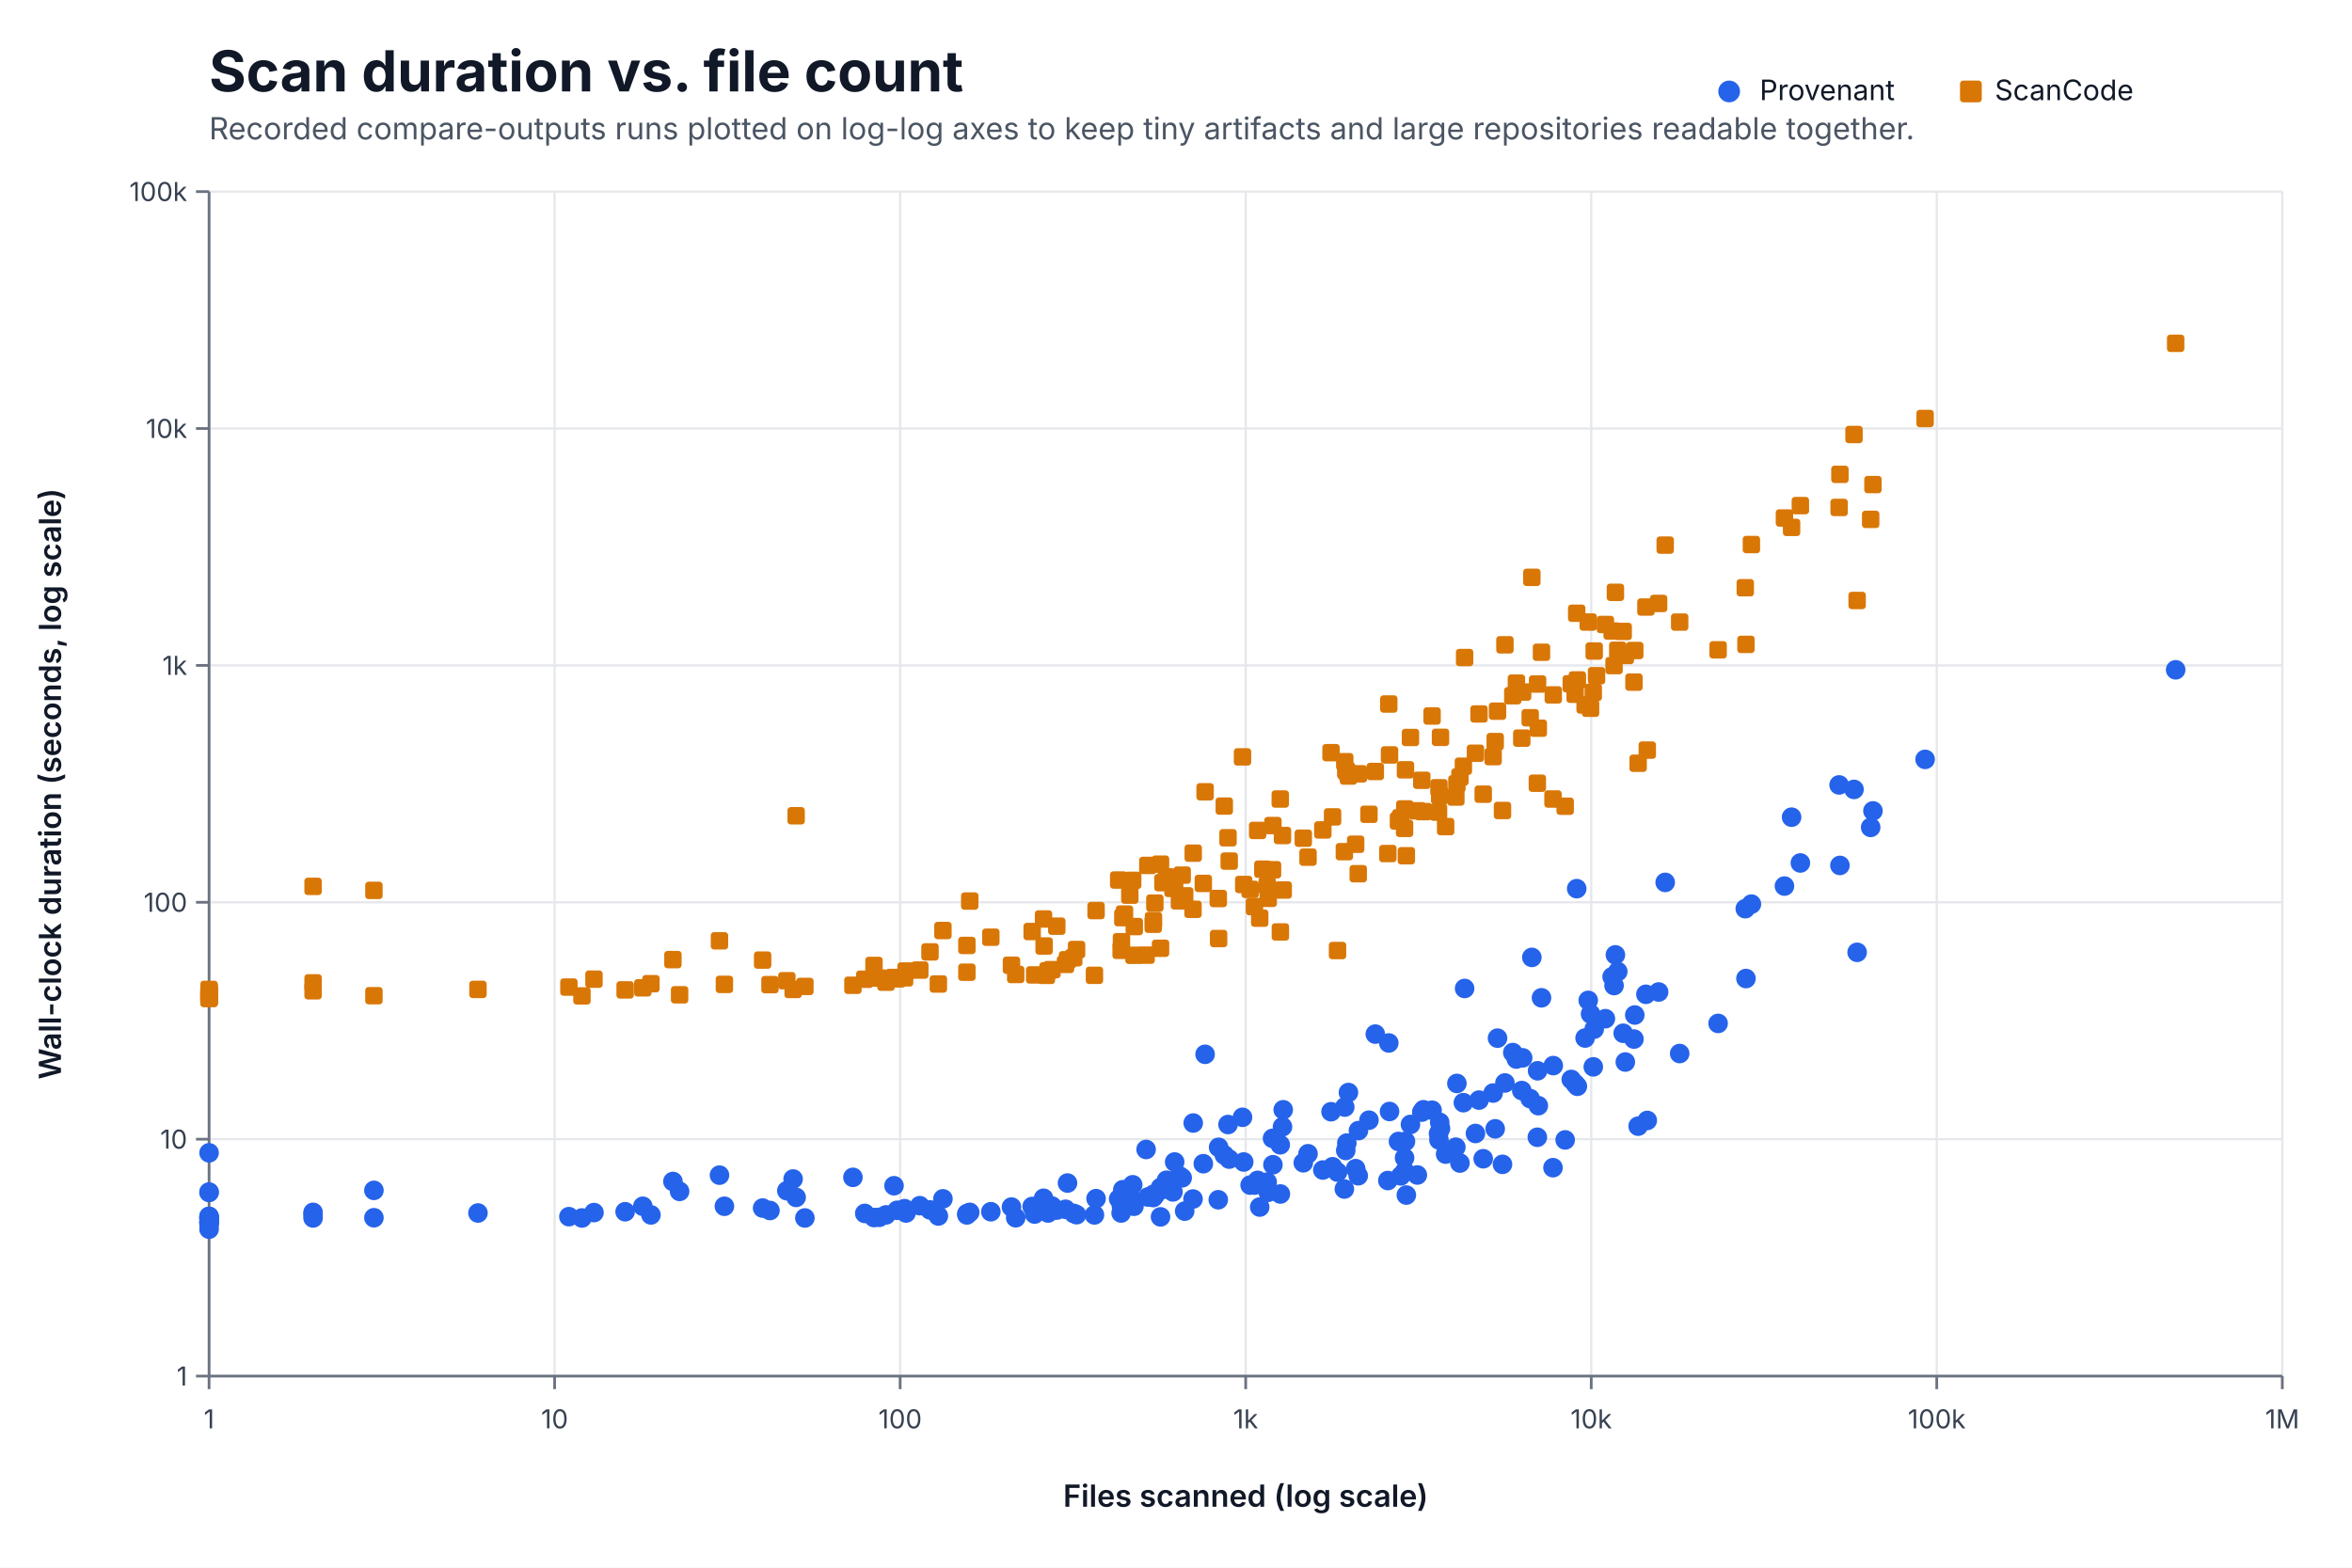
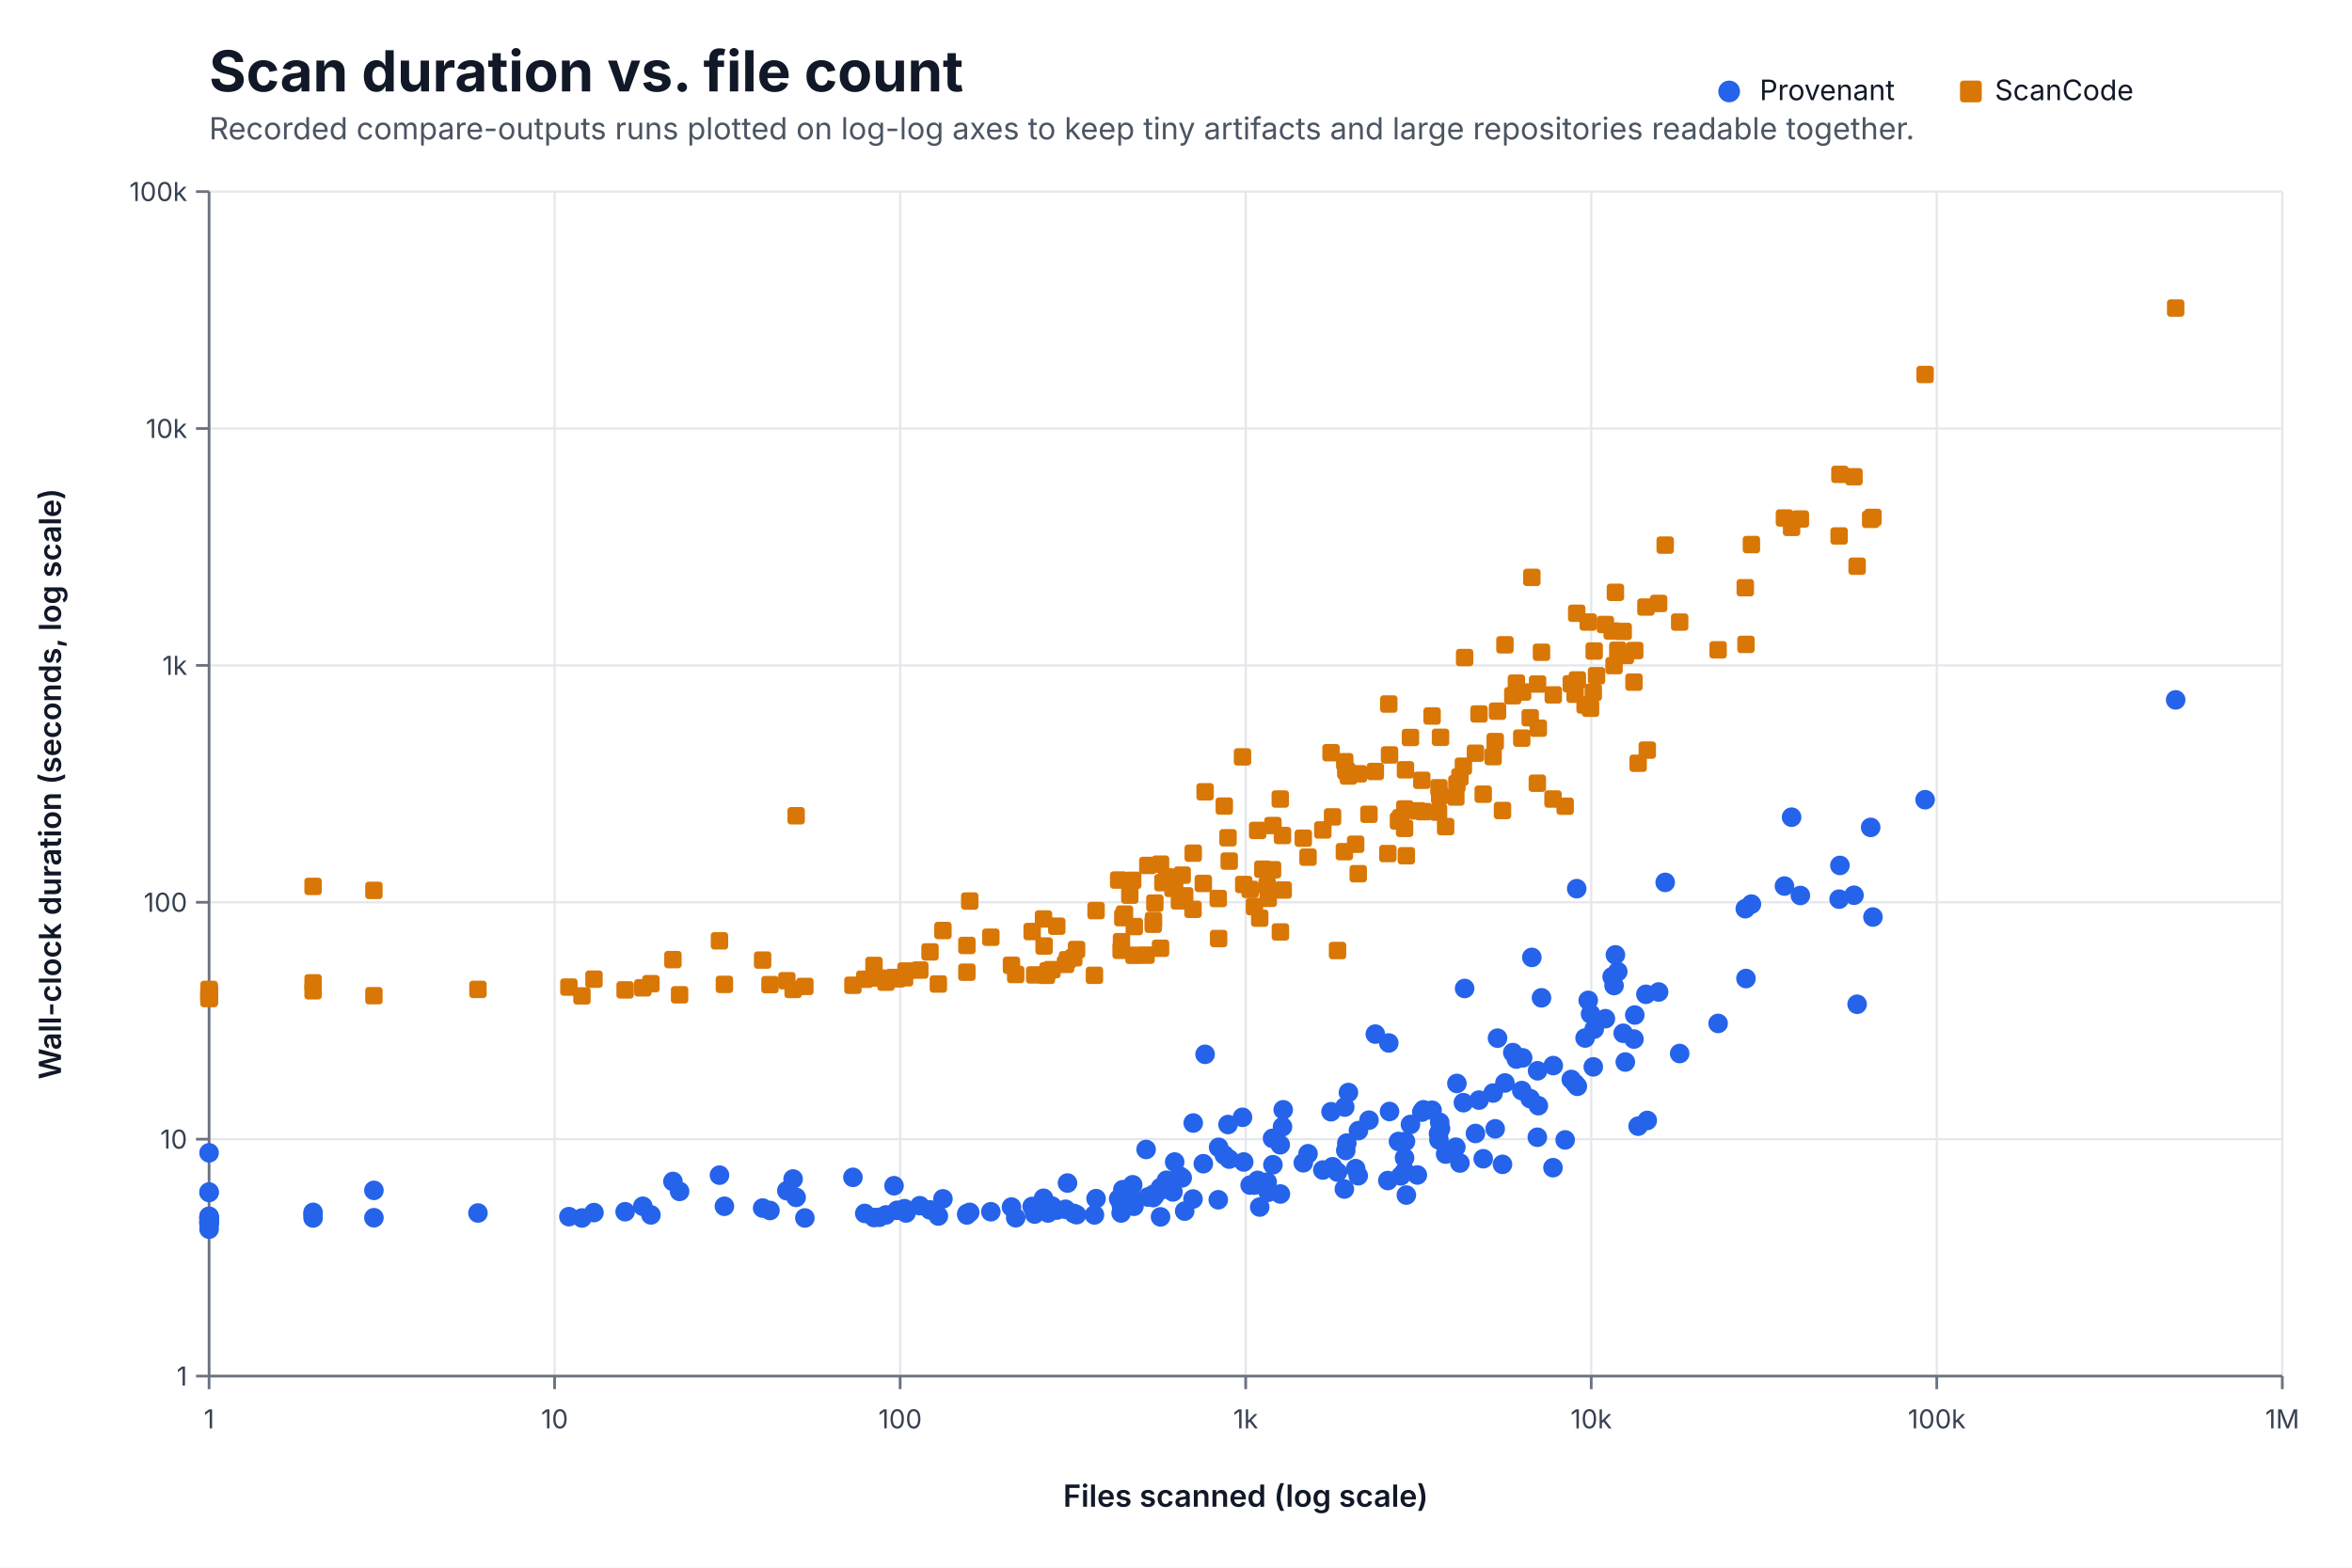
<svg xmlns="http://www.w3.org/2000/svg" width="1080" height="720" viewBox="0 0 1080 720" role="img" aria-labelledby="title desc">
  <style>
    text { font-family: -apple-system, BlinkMacSystemFont, "Segoe UI", sans-serif; fill: #111827; }
    .title { font-size: 26px; font-weight: 700; }
    .subtitle { font-size: 14px; fill: #4b5563; }
    .axis-label { font-size: 14px; font-weight: 600; }
    .tick { font-size: 12px; fill: #374151; }
    .grid { stroke: #e5e7eb; stroke-width: 1; }
    .axis { stroke: #6b7280; stroke-width: 1.25; }
    .legend-label { font-size: 13px; }
  </style>
  <rect x="0" y="0" width="1080" height="720" fill="white" />
  <text class="title" x="96" y="42">Scan duration vs. file count</text>
  <text class="subtitle" x="96" y="64">Recorded compare-outputs runs plotted on log-log axes to keep tiny artifacts and large repositories readable together.</text>
  <line class="grid" x1="96.00" y1="632.00" x2="1048.00" y2="632.00" />
  <line class="grid" x1="96.00" y1="523.20" x2="1048.00" y2="523.20" />
  <line class="grid" x1="96.00" y1="414.40" x2="1048.00" y2="414.40" />
  <line class="grid" x1="96.00" y1="305.60" x2="1048.00" y2="305.60" />
  <line class="grid" x1="96.00" y1="196.80" x2="1048.00" y2="196.80" />
  <line class="grid" x1="96.00" y1="88.00" x2="1048.00" y2="88.00" />
  <line class="grid" x1="96.00" y1="88.00" x2="96.00" y2="632.00" />
  <line class="grid" x1="254.67" y1="88.00" x2="254.67" y2="632.00" />
  <line class="grid" x1="413.33" y1="88.00" x2="413.33" y2="632.00" />
  <line class="grid" x1="572.00" y1="88.00" x2="572.00" y2="632.00" />
  <line class="grid" x1="730.67" y1="88.00" x2="730.67" y2="632.00" />
  <line class="grid" x1="889.33" y1="88.00" x2="889.33" y2="632.00" />
  <line class="grid" x1="1048.00" y1="88.00" x2="1048.00" y2="632.00" />
  <line class="axis" x1="96.00" y1="632.00" x2="1048.00" y2="632.00" />
  <line class="axis" x1="96.00" y1="88.00" x2="96.00" y2="632.00" />
  <line class="axis" x1="96.00" y1="632.00" x2="96.00" y2="638.00" />
  <text class="tick" x="96.00" y="656.00" text-anchor="middle">1</text>
  <line class="axis" x1="254.67" y1="632.00" x2="254.67" y2="638.00" />
  <text class="tick" x="254.67" y="656.00" text-anchor="middle">10</text>
  <line class="axis" x1="413.33" y1="632.00" x2="413.33" y2="638.00" />
  <text class="tick" x="413.33" y="656.00" text-anchor="middle">100</text>
  <line class="axis" x1="572.00" y1="632.00" x2="572.00" y2="638.00" />
  <text class="tick" x="572.00" y="656.00" text-anchor="middle">1k</text>
  <line class="axis" x1="730.67" y1="632.00" x2="730.67" y2="638.00" />
  <text class="tick" x="730.67" y="656.00" text-anchor="middle">10k</text>
  <line class="axis" x1="889.33" y1="632.00" x2="889.33" y2="638.00" />
  <text class="tick" x="889.33" y="656.00" text-anchor="middle">100k</text>
  <line class="axis" x1="1048.00" y1="632.00" x2="1048.00" y2="638.00" />
  <text class="tick" x="1048.00" y="656.00" text-anchor="middle">1M</text>
  <line class="axis" x1="90.00" y1="632.00" x2="96.00" y2="632.00" />
  <text class="tick" x="86.00" y="632.00" text-anchor="end" dominant-baseline="middle">1</text>
  <line class="axis" x1="90.00" y1="523.20" x2="96.00" y2="523.20" />
  <text class="tick" x="86.00" y="523.20" text-anchor="end" dominant-baseline="middle">10</text>
  <line class="axis" x1="90.00" y1="414.40" x2="96.00" y2="414.40" />
  <text class="tick" x="86.00" y="414.40" text-anchor="end" dominant-baseline="middle">100</text>
  <line class="axis" x1="90.00" y1="305.60" x2="96.00" y2="305.60" />
  <text class="tick" x="86.00" y="305.60" text-anchor="end" dominant-baseline="middle">1k</text>
  <line class="axis" x1="90.00" y1="196.80" x2="96.00" y2="196.80" />
  <text class="tick" x="86.00" y="196.80" text-anchor="end" dominant-baseline="middle">10k</text>
  <line class="axis" x1="90.00" y1="88.00" x2="96.00" y2="88.00" />
  <text class="tick" x="86.00" y="88.00" text-anchor="end" dominant-baseline="middle">100k</text>
  <text class="axis-label" x="572.00" y="692.00" text-anchor="middle">Files scanned (log scale)</text>
  <text class="axis-label" x="28" y="360.00" transform="rotate(-90 28 360.00)" text-anchor="middle">Wall-clock duration (seconds, log scale)</text>
  <g aria-label="Legend">
    <circle cx="794" cy="42" r="5" fill="#2563eb" />
    <text class="legend-label" x="808" y="46">Provenant</text>
    <rect x="900" y="37" width="10" height="10" fill="#d97706" rx="1.5" />
    <text class="legend-label" x="916" y="46">ScanCode</text>
  </g>
  <g aria-label="ScanCode points">
    <rect x="92.00" y="452.67" width="8" height="8" fill="#d97706" rx="1.5" />
    <rect x="92.00" y="451.89" width="8" height="8" fill="#d97706" rx="1.5" />
    <rect x="92.00" y="451.00" width="8" height="8" fill="#d97706" rx="1.5" />
    <rect x="92.00" y="453.23" width="8" height="8" fill="#d97706" rx="1.5" />
    <rect x="92.00" y="452.97" width="8" height="8" fill="#d97706" rx="1.5" />
    <rect x="92.00" y="454.13" width="8" height="8" fill="#d97706" rx="1.5" />
    <rect x="92.00" y="450.39" width="8" height="8" fill="#d97706" rx="1.5" />
    <rect x="92.00" y="454.09" width="8" height="8" fill="#d97706" rx="1.5" />
    <rect x="92.00" y="453.59" width="8" height="8" fill="#d97706" rx="1.5" />
    <rect x="92.00" y="453.66" width="8" height="8" fill="#d97706" rx="1.5" />
    <rect x="92.00" y="454.09" width="8" height="8" fill="#d97706" rx="1.5" />
    <rect x="92.00" y="451.26" width="8" height="8" fill="#d97706" rx="1.5" />
    <rect x="92.00" y="453.46" width="8" height="8" fill="#d97706" rx="1.5" />
    <rect x="92.00" y="454.54" width="8" height="8" fill="#d97706" rx="1.5" />
    <rect x="92.00" y="454.54" width="8" height="8" fill="#d97706" rx="1.5" />
    <rect x="139.76" y="451.05" width="8" height="8" fill="#d97706" rx="1.5" />
    <rect x="139.76" y="447.40" width="8" height="8" fill="#d97706" rx="1.5" />
    <rect x="139.76" y="403.09" width="8" height="8" fill="#d97706" rx="1.5" />
    <rect x="167.70" y="404.94" width="8" height="8" fill="#d97706" rx="1.5" />
    <rect x="167.70" y="453.30" width="8" height="8" fill="#d97706" rx="1.5" />
    <rect x="215.47" y="450.40" width="8" height="8" fill="#d97706" rx="1.5" />
    <rect x="257.23" y="449.34" width="8" height="8" fill="#d97706" rx="1.5" />
    <rect x="263.23" y="453.39" width="8" height="8" fill="#d97706" rx="1.5" />
    <rect x="268.75" y="445.71" width="8" height="8" fill="#d97706" rx="1.5" />
    <rect x="283.05" y="450.63" width="8" height="8" fill="#d97706" rx="1.5" />
    <rect x="291.17" y="449.68" width="8" height="8" fill="#d97706" rx="1.5" />
    <rect x="294.90" y="447.79" width="8" height="8" fill="#d97706" rx="1.5" />
    <rect x="305.00" y="436.72" width="8" height="8" fill="#d97706" rx="1.5" />
    <rect x="308.06" y="452.89" width="8" height="8" fill="#d97706" rx="1.5" />
    <rect x="326.37" y="428.10" width="8" height="8" fill="#d97706" rx="1.5" />
    <rect x="328.63" y="448.10" width="8" height="8" fill="#d97706" rx="1.5" />
    <rect x="346.19" y="436.94" width="8" height="8" fill="#d97706" rx="1.5" />
    <rect x="349.56" y="448.21" width="8" height="8" fill="#d97706" rx="1.5" />
    <rect x="357.31" y="446.42" width="8" height="8" fill="#d97706" rx="1.5" />
    <rect x="360.18" y="450.45" width="8" height="8" fill="#d97706" rx="1.5" />
    <rect x="361.57" y="370.67" width="8" height="8" fill="#d97706" rx="1.5" />
    <rect x="365.59" y="449.04" width="8" height="8" fill="#d97706" rx="1.5" />
    <rect x="387.65" y="448.50" width="8" height="8" fill="#d97706" rx="1.5" />
    <rect x="393.09" y="445.73" width="8" height="8" fill="#d97706" rx="1.5" />
    <rect x="397.32" y="439.40" width="8" height="8" fill="#d97706" rx="1.5" />
    <rect x="399.74" y="445.22" width="8" height="8" fill="#d97706" rx="1.5" />
    <rect x="402.83" y="447.10" width="8" height="8" fill="#d97706" rx="1.5" />
    <rect x="406.52" y="444.93" width="8" height="8" fill="#d97706" rx="1.5" />
    <rect x="407.94" y="445.56" width="8" height="8" fill="#d97706" rx="1.5" />
    <rect x="411.37" y="445.09" width="8" height="8" fill="#d97706" rx="1.5" />
    <rect x="412.04" y="441.96" width="8" height="8" fill="#d97706" rx="1.5" />
    <rect x="418.36" y="441.53" width="8" height="8" fill="#d97706" rx="1.5" />
    <rect x="423.04" y="433.19" width="8" height="8" fill="#d97706" rx="1.5" />
    <rect x="426.88" y="447.92" width="8" height="8" fill="#d97706" rx="1.5" />
    <rect x="428.98" y="423.36" width="8" height="8" fill="#d97706" rx="1.5" />
    <rect x="439.98" y="442.51" width="8" height="8" fill="#d97706" rx="1.5" />
    <rect x="439.98" y="430.21" width="8" height="8" fill="#d97706" rx="1.5" />
    <rect x="441.29" y="409.83" width="8" height="8" fill="#d97706" rx="1.5" />
    <rect x="450.98" y="426.44" width="8" height="8" fill="#d97706" rx="1.5" />
    <rect x="460.46" y="439.32" width="8" height="8" fill="#d97706" rx="1.5" />
    <rect x="462.40" y="443.56" width="8" height="8" fill="#d97706" rx="1.5" />
    <rect x="469.95" y="423.83" width="8" height="8" fill="#d97706" rx="1.5" />
    <rect x="471.08" y="443.75" width="8" height="8" fill="#d97706" rx="1.5" />
    <rect x="475.18" y="418.07" width="8" height="8" fill="#d97706" rx="1.5" />
    <rect x="475.44" y="430.47" width="8" height="8" fill="#d97706" rx="1.5" />
    <rect x="476.49" y="443.95" width="8" height="8" fill="#d97706" rx="1.5" />
    <rect x="477.26" y="441.87" width="8" height="8" fill="#d97706" rx="1.5" />
    <rect x="479.04" y="441.32" width="8" height="8" fill="#d97706" rx="1.5" />
    <rect x="481.26" y="421.37" width="8" height="8" fill="#d97706" rx="1.5" />
    <rect x="485.27" y="438.93" width="8" height="8" fill="#d97706" rx="1.5" />
    <rect x="486.18" y="436.80" width="8" height="8" fill="#d97706" rx="1.5" />
    <rect x="489.05" y="435.88" width="8" height="8" fill="#d97706" rx="1.5" />
    <rect x="490.34" y="432.10" width="8" height="8" fill="#d97706" rx="1.5" />
    <rect x="498.55" y="443.94" width="8" height="8" fill="#d97706" rx="1.5" />
    <rect x="499.30" y="414.21" width="8" height="8" fill="#d97706" rx="1.5" />
    <rect x="509.68" y="400.18" width="8" height="8" fill="#d97706" rx="1.5" />
    <rect x="510.80" y="432.47" width="8" height="8" fill="#d97706" rx="1.5" />
    <rect x="510.96" y="428.51" width="8" height="8" fill="#d97706" rx="1.5" />
    <rect x="511.58" y="417.47" width="8" height="8" fill="#d97706" rx="1.5" />
    <rect x="512.36" y="415.82" width="8" height="8" fill="#d97706" rx="1.5" />
    <rect x="514.79" y="407.11" width="8" height="8" fill="#d97706" rx="1.5" />
    <rect x="516.12" y="400.33" width="8" height="8" fill="#d97706" rx="1.5" />
    <rect x="516.70" y="434.73" width="8" height="8" fill="#d97706" rx="1.5" />
    <rect x="516.85" y="421.56" width="8" height="8" fill="#d97706" rx="1.5" />
    <rect x="522.27" y="434.69" width="8" height="8" fill="#d97706" rx="1.5" />
    <rect x="523.07" y="393.48" width="8" height="8" fill="#d97706" rx="1.5" />
    <rect x="525.54" y="420.49" width="8" height="8" fill="#d97706" rx="1.5" />
    <rect x="525.67" y="418.82" width="8" height="8" fill="#d97706" rx="1.5" />
    <rect x="526.30" y="410.78" width="8" height="8" fill="#d97706" rx="1.5" />
    <rect x="528.90" y="392.88" width="8" height="8" fill="#d97706" rx="1.5" />
    <rect x="528.90" y="431.51" width="8" height="8" fill="#d97706" rx="1.5" />
    <rect x="529.99" y="401.38" width="8" height="8" fill="#d97706" rx="1.5" />
    <rect x="531.64" y="398.72" width="8" height="8" fill="#d97706" rx="1.5" />
    <rect x="534.61" y="404.01" width="8" height="8" fill="#d97706" rx="1.5" />
    <rect x="535.39" y="401.24" width="8" height="8" fill="#d97706" rx="1.5" />
    <rect x="537.57" y="409.75" width="8" height="8" fill="#d97706" rx="1.5" />
    <rect x="538.84" y="397.93" width="8" height="8" fill="#d97706" rx="1.5" />
    <rect x="539.99" y="407.44" width="8" height="8" fill="#d97706" rx="1.5" />
    <rect x="543.81" y="413.62" width="8" height="8" fill="#d97706" rx="1.5" />
    <rect x="543.91" y="387.84" width="8" height="8" fill="#d97706" rx="1.5" />
    <rect x="548.54" y="401.74" width="8" height="8" fill="#d97706" rx="1.5" />
    <rect x="549.36" y="359.65" width="8" height="8" fill="#d97706" rx="1.5" />
    <rect x="555.41" y="408.67" width="8" height="8" fill="#d97706" rx="1.5" />
    <rect x="555.57" y="427.04" width="8" height="8" fill="#d97706" rx="1.5" />
    <rect x="558.17" y="366.21" width="8" height="8" fill="#d97706" rx="1.5" />
    <rect x="559.89" y="380.76" width="8" height="8" fill="#d97706" rx="1.5" />
    <rect x="560.43" y="391.49" width="8" height="8" fill="#d97706" rx="1.5" />
    <rect x="566.54" y="343.62" width="8" height="8" fill="#d97706" rx="1.5" />
    <rect x="567.10" y="402.22" width="8" height="8" fill="#d97706" rx="1.5" />
    <rect x="570.04" y="404.47" width="8" height="8" fill="#d97706" rx="1.5" />
    <rect x="572.02" y="412.37" width="8" height="8" fill="#d97706" rx="1.5" />
    <rect x="573.49" y="377.40" width="8" height="8" fill="#d97706" rx="1.5" />
    <rect x="574.44" y="417.69" width="8" height="8" fill="#d97706" rx="1.5" />
    <rect x="575.87" y="395.19" width="8" height="8" fill="#d97706" rx="1.5" />
    <rect x="577.87" y="402.80" width="8" height="8" fill="#d97706" rx="1.5" />
    <rect x="578.35" y="408.58" width="8" height="8" fill="#d97706" rx="1.5" />
    <rect x="580.33" y="395.45" width="8" height="8" fill="#d97706" rx="1.5" />
    <rect x="580.51" y="375.16" width="8" height="8" fill="#d97706" rx="1.5" />
    <rect x="583.87" y="362.98" width="8" height="8" fill="#d97706" rx="1.5" />
    <rect x="583.93" y="424.01" width="8" height="8" fill="#d97706" rx="1.5" />
    <rect x="584.90" y="379.72" width="8" height="8" fill="#d97706" rx="1.5" />
    <rect x="585.23" y="404.76" width="8" height="8" fill="#d97706" rx="1.5" />
    <rect x="594.45" y="380.96" width="8" height="8" fill="#d97706" rx="1.5" />
    <rect x="596.63" y="389.66" width="8" height="8" fill="#d97706" rx="1.5" />
    <rect x="603.42" y="377.17" width="8" height="8" fill="#d97706" rx="1.5" />
    <rect x="607.19" y="341.69" width="8" height="8" fill="#d97706" rx="1.5" />
    <rect x="607.89" y="371.18" width="8" height="8" fill="#d97706" rx="1.5" />
    <rect x="610.17" y="432.56" width="8" height="8" fill="#d97706" rx="1.5" />
    <rect x="613.31" y="387.15" width="8" height="8" fill="#d97706" rx="1.5" />
    <rect x="613.49" y="345.84" width="8" height="8" fill="#d97706" rx="1.5" />
    <rect x="613.95" y="349.71" width="8" height="8" fill="#d97706" rx="1.5" />
    <rect x="614.44" y="350.37" width="8" height="8" fill="#d97706" rx="1.5" />
    <rect x="615.18" y="352.40" width="8" height="8" fill="#d97706" rx="1.5" />
    <rect x="618.50" y="383.74" width="8" height="8" fill="#d97706" rx="1.5" />
    <rect x="619.68" y="397.27" width="8" height="8" fill="#d97706" rx="1.5" />
    <rect x="619.78" y="351.40" width="8" height="8" fill="#d97706" rx="1.5" />
    <rect x="624.61" y="369.98" width="8" height="8" fill="#d97706" rx="1.5" />
    <rect x="627.52" y="350.33" width="8" height="8" fill="#d97706" rx="1.5" />
    <rect x="633.28" y="388.01" width="8" height="8" fill="#d97706" rx="1.5" />
    <rect x="633.71" y="319.34" width="8" height="8" fill="#d97706" rx="1.5" />
    <rect x="634.05" y="342.72" width="8" height="8" fill="#d97706" rx="1.5" />
    <rect x="638.16" y="373.05" width="8" height="8" fill="#d97706" rx="1.5" />
    <rect x="639.24" y="371.62" width="8" height="8" fill="#d97706" rx="1.5" />
    <rect x="640.96" y="376.44" width="8" height="8" fill="#d97706" rx="1.5" />
    <rect x="641.06" y="367.52" width="8" height="8" fill="#d97706" rx="1.5" />
    <rect x="641.37" y="349.55" width="8" height="8" fill="#d97706" rx="1.5" />
    <rect x="641.77" y="389.02" width="8" height="8" fill="#d97706" rx="1.5" />
    <rect x="643.66" y="334.70" width="8" height="8" fill="#d97706" rx="1.5" />
    <rect x="646.82" y="368.39" width="8" height="8" fill="#d97706" rx="1.5" />
    <rect x="648.86" y="354.37" width="8" height="8" fill="#d97706" rx="1.5" />
    <rect x="649.60" y="368.75" width="8" height="8" fill="#d97706" rx="1.5" />
    <rect x="653.59" y="324.84" width="8" height="8" fill="#d97706" rx="1.5" />
    <rect x="656.55" y="369.00" width="8" height="8" fill="#d97706" rx="1.5" />
    <rect x="656.74" y="357.80" width="8" height="8" fill="#d97706" rx="1.5" />
    <rect x="657.08" y="361.45" width="8" height="8" fill="#d97706" rx="1.5" />
    <rect x="657.46" y="334.63" width="8" height="8" fill="#d97706" rx="1.5" />
    <rect x="659.81" y="375.65" width="8" height="8" fill="#d97706" rx="1.5" />
    <rect x="664.50" y="362.06" width="8" height="8" fill="#d97706" rx="1.5" />
    <rect x="664.98" y="356.00" width="8" height="8" fill="#d97706" rx="1.5" />
    <rect x="666.38" y="352.86" width="8" height="8" fill="#d97706" rx="1.5" />
    <rect x="667.96" y="347.89" width="8" height="8" fill="#d97706" rx="1.5" />
    <rect x="668.53" y="297.99" width="8" height="8" fill="#d97706" rx="1.5" />
    <rect x="673.50" y="341.93" width="8" height="8" fill="#d97706" rx="1.5" />
    <rect x="675.14" y="323.90" width="8" height="8" fill="#d97706" rx="1.5" />
    <rect x="677.07" y="360.75" width="8" height="8" fill="#d97706" rx="1.5" />
    <rect x="681.62" y="343.50" width="8" height="8" fill="#d97706" rx="1.5" />
    <rect x="682.57" y="336.59" width="8" height="8" fill="#d97706" rx="1.5" />
    <rect x="683.64" y="322.63" width="8" height="8" fill="#d97706" rx="1.5" />
    <rect x="685.92" y="368.23" width="8" height="8" fill="#d97706" rx="1.5" />
    <rect x="687.04" y="292.14" width="8" height="8" fill="#d97706" rx="1.5" />
    <rect x="690.65" y="315.53" width="8" height="8" fill="#d97706" rx="1.5" />
    <rect x="692.31" y="309.74" width="8" height="8" fill="#d97706" rx="1.5" />
    <rect x="694.77" y="335.00" width="8" height="8" fill="#d97706" rx="1.5" />
    <rect x="695.18" y="313.83" width="8" height="8" fill="#d97706" rx="1.5" />
    <rect x="698.64" y="325.64" width="8" height="8" fill="#d97706" rx="1.5" />
    <rect x="699.40" y="261.17" width="8" height="8" fill="#d97706" rx="1.5" />
    <rect x="701.92" y="355.71" width="8" height="8" fill="#d97706" rx="1.5" />
    <rect x="702.03" y="310.15" width="8" height="8" fill="#d97706" rx="1.5" />
    <rect x="702.37" y="330.44" width="8" height="8" fill="#d97706" rx="1.5" />
    <rect x="703.83" y="295.56" width="8" height="8" fill="#d97706" rx="1.5" />
    <rect x="709.11" y="362.96" width="8" height="8" fill="#d97706" rx="1.5" />
    <rect x="709.24" y="315.15" width="8" height="8" fill="#d97706" rx="1.5" />
    <rect x="714.70" y="366.27" width="8" height="8" fill="#d97706" rx="1.5" />
    <rect x="717.50" y="310.06" width="8" height="8" fill="#d97706" rx="1.5" />
    <rect x="719.28" y="314.86" width="8" height="8" fill="#d97706" rx="1.5" />
    <rect x="720.00" y="277.65" width="8" height="8" fill="#d97706" rx="1.5" />
    <rect x="720.30" y="308.28" width="8" height="8" fill="#d97706" rx="1.5" />
    <rect x="723.85" y="319.78" width="8" height="8" fill="#d97706" rx="1.5" />
    <rect x="725.29" y="281.69" width="8" height="8" fill="#d97706" rx="1.5" />
    <rect x="726.36" y="321.28" width="8" height="8" fill="#d97706" rx="1.5" />
    <rect x="727.61" y="313.95" width="8" height="8" fill="#d97706" rx="1.5" />
    <rect x="728.03" y="295.01" width="8" height="8" fill="#d97706" rx="1.5" />
    <rect x="729.11" y="306.35" width="8" height="8" fill="#d97706" rx="1.5" />
    <rect x="733.17" y="282.81" width="8" height="8" fill="#d97706" rx="1.5" />
    <rect x="736.27" y="285.81" width="8" height="8" fill="#d97706" rx="1.5" />
    <rect x="737.15" y="301.70" width="8" height="8" fill="#d97706" rx="1.5" />
    <rect x="737.77" y="268.04" width="8" height="8" fill="#d97706" rx="1.5" />
    <rect x="738.86" y="294.65" width="8" height="8" fill="#d97706" rx="1.5" />
    <rect x="741.35" y="286.00" width="8" height="8" fill="#d97706" rx="1.5" />
    <rect x="742.32" y="297.06" width="8" height="8" fill="#d97706" rx="1.5" />
    <rect x="746.29" y="309.28" width="8" height="8" fill="#d97706" rx="1.5" />
    <rect x="746.66" y="294.78" width="8" height="8" fill="#d97706" rx="1.5" />
    <rect x="748.21" y="346.54" width="8" height="8" fill="#d97706" rx="1.5" />
    <rect x="751.78" y="274.80" width="8" height="8" fill="#d97706" rx="1.5" />
    <rect x="752.40" y="340.51" width="8" height="8" fill="#d97706" rx="1.5" />
    <rect x="757.62" y="273.15" width="8" height="8" fill="#d97706" rx="1.5" />
    <rect x="760.63" y="246.36" width="8" height="8" fill="#d97706" rx="1.5" />
    <rect x="767.28" y="281.71" width="8" height="8" fill="#d97706" rx="1.5" />
    <rect x="784.93" y="294.46" width="8" height="8" fill="#d97706" rx="1.5" />
    <rect x="797.40" y="265.93" width="8" height="8" fill="#d97706" rx="1.5" />
    <rect x="797.72" y="291.94" width="8" height="8" fill="#d97706" rx="1.5" />
    <rect x="800.22" y="246.09" width="8" height="8" fill="#d97706" rx="1.5" />
    <rect x="815.39" y="233.90" width="8" height="8" fill="#d97706" rx="1.5" />
    <rect x="818.67" y="238.22" width="8" height="8" fill="#d97706" rx="1.5" />
-     <rect x="822.70" y="228.21" width="8" height="8" fill="#d97706" rx="1.5" />
-     <rect x="840.49" y="229.06" width="8" height="8" fill="#d97706" rx="1.5" />
+     <rect x="822.70" y="234.36" width="8" height="8" fill="#d97706" rx="1.5" />
+     <rect x="840.49" y="242.14" width="8" height="8" fill="#d97706" rx="1.5" />
    <rect x="840.86" y="213.86" width="8" height="8" fill="#d97706" rx="1.5" />
-     <rect x="847.33" y="195.56" width="8" height="8" fill="#d97706" rx="1.5" />
-     <rect x="848.76" y="271.78" width="8" height="8" fill="#d97706" rx="1.5" />
+     <rect x="847.33" y="214.97" width="8" height="8" fill="#d97706" rx="1.5" />
+     <rect x="848.76" y="256.04" width="8" height="8" fill="#d97706" rx="1.5" />
    <rect x="854.98" y="234.53" width="8" height="8" fill="#d97706" rx="1.5" />
-     <rect x="856.03" y="218.55" width="8" height="8" fill="#d97706" rx="1.5" />
-     <rect x="879.98" y="188.22" width="8" height="8" fill="#d97706" rx="1.5" />
-     <rect x="995.03" y="153.67" width="8" height="8" fill="#d97706" rx="1.5" />
+     <rect x="856.03" y="233.63" width="8" height="8" fill="#d97706" rx="1.5" />
+     <rect x="879.98" y="168.00" width="8" height="8" fill="#d97706" rx="1.5" />
+     <rect x="995.03" y="137.50" width="8" height="8" fill="#d97706" rx="1.5" />
  </g>
  <g aria-label="Provenant points">
    <circle cx="96.00" cy="558.68" r="4.5" fill="#2563eb" />
    <circle cx="96.00" cy="559.18" r="4.5" fill="#2563eb" />
    <circle cx="96.00" cy="559.89" r="4.5" fill="#2563eb" />
    <circle cx="96.00" cy="561.35" r="4.5" fill="#2563eb" />
    <circle cx="96.00" cy="561.25" r="4.5" fill="#2563eb" />
    <circle cx="96.00" cy="561.46" r="4.5" fill="#2563eb" />
    <circle cx="96.00" cy="529.46" r="4.5" fill="#2563eb" />
    <circle cx="96.00" cy="547.49" r="4.5" fill="#2563eb" />
    <circle cx="96.00" cy="560.10" r="4.5" fill="#2563eb" />
    <circle cx="96.00" cy="547.65" r="4.5" fill="#2563eb" />
    <circle cx="96.00" cy="561.56" r="4.5" fill="#2563eb" />
    <circle cx="96.00" cy="558.68" r="4.5" fill="#2563eb" />
    <circle cx="96.00" cy="559.28" r="4.5" fill="#2563eb" />
    <circle cx="96.00" cy="564.53" r="4.5" fill="#2563eb" />
    <circle cx="96.00" cy="562.64" r="4.5" fill="#2563eb" />
    <circle cx="143.76" cy="559.38" r="4.5" fill="#2563eb" />
    <circle cx="143.76" cy="556.81" r="4.5" fill="#2563eb" />
    <circle cx="143.76" cy="557.78" r="4.5" fill="#2563eb" />
    <circle cx="171.70" cy="559.28" r="4.5" fill="#2563eb" />
    <circle cx="171.70" cy="546.71" r="4.5" fill="#2563eb" />
    <circle cx="219.47" cy="557.10" r="4.5" fill="#2563eb" />
    <circle cx="261.23" cy="558.78" r="4.5" fill="#2563eb" />
    <circle cx="267.23" cy="559.38" r="4.5" fill="#2563eb" />
    <circle cx="272.75" cy="556.91" r="4.5" fill="#2563eb" />
    <circle cx="287.05" cy="556.52" r="4.5" fill="#2563eb" />
    <circle cx="295.17" cy="554.01" r="4.5" fill="#2563eb" />
    <circle cx="298.90" cy="557.98" r="4.5" fill="#2563eb" />
    <circle cx="309.00" cy="542.62" r="4.5" fill="#2563eb" />
    <circle cx="312.06" cy="547.18" r="4.5" fill="#2563eb" />
    <circle cx="330.37" cy="539.72" r="4.5" fill="#2563eb" />
    <circle cx="332.63" cy="554.01" r="4.5" fill="#2563eb" />
    <circle cx="350.19" cy="554.83" r="4.5" fill="#2563eb" />
    <circle cx="353.56" cy="555.95" r="4.5" fill="#2563eb" />
    <circle cx="361.31" cy="546.87" r="4.5" fill="#2563eb" />
    <circle cx="364.18" cy="541.49" r="4.5" fill="#2563eb" />
    <circle cx="365.57" cy="549.93" r="4.5" fill="#2563eb" />
    <circle cx="369.59" cy="559.38" r="4.5" fill="#2563eb" />
    <circle cx="391.65" cy="540.73" r="4.5" fill="#2563eb" />
    <circle cx="397.09" cy="557.29" r="4.5" fill="#2563eb" />
    <circle cx="401.32" cy="559.18" r="4.5" fill="#2563eb" />
    <circle cx="403.74" cy="559.08" r="4.5" fill="#2563eb" />
    <circle cx="406.83" cy="557.98" r="4.5" fill="#2563eb" />
    <circle cx="410.52" cy="544.58" r="4.5" fill="#2563eb" />
    <circle cx="411.94" cy="555.86" r="4.5" fill="#2563eb" />
    <circle cx="415.37" cy="555.11" r="4.5" fill="#2563eb" />
    <circle cx="416.04" cy="557.10" r="4.5" fill="#2563eb" />
    <circle cx="422.36" cy="553.74" r="4.5" fill="#2563eb" />
    <circle cx="427.04" cy="555.67" r="4.5" fill="#2563eb" />
    <circle cx="430.88" cy="558.48" r="4.5" fill="#2563eb" />
    <circle cx="432.98" cy="550.60" r="4.5" fill="#2563eb" />
    <circle cx="443.98" cy="557.98" r="4.5" fill="#2563eb" />
    <circle cx="443.98" cy="557.39" r="4.5" fill="#2563eb" />
    <circle cx="445.29" cy="556.81" r="4.5" fill="#2563eb" />
    <circle cx="454.98" cy="556.52" r="4.5" fill="#2563eb" />
    <circle cx="464.46" cy="554.37" r="4.5" fill="#2563eb" />
    <circle cx="466.40" cy="559.28" r="4.5" fill="#2563eb" />
    <circle cx="473.95" cy="554.10" r="4.5" fill="#2563eb" />
    <circle cx="475.08" cy="557.59" r="4.5" fill="#2563eb" />
    <circle cx="479.18" cy="550.34" r="4.5" fill="#2563eb" />
    <circle cx="479.44" cy="553.74" r="4.5" fill="#2563eb" />
    <circle cx="480.49" cy="556.24" r="4.5" fill="#2563eb" />
    <circle cx="481.26" cy="557.10" r="4.5" fill="#2563eb" />
    <circle cx="483.04" cy="553.92" r="4.5" fill="#2563eb" />
    <circle cx="485.26" cy="555.76" r="4.5" fill="#2563eb" />
    <circle cx="489.27" cy="555.39" r="4.5" fill="#2563eb" />
    <circle cx="490.18" cy="543.34" r="4.5" fill="#2563eb" />
    <circle cx="493.05" cy="557.29" r="4.5" fill="#2563eb" />
    <circle cx="494.34" cy="557.88" r="4.5" fill="#2563eb" />
    <circle cx="502.55" cy="557.98" r="4.5" fill="#2563eb" />
    <circle cx="503.30" cy="550.51" r="4.5" fill="#2563eb" />
    <circle cx="513.68" cy="550.60" r="4.5" fill="#2563eb" />
    <circle cx="514.80" cy="557.10" r="4.5" fill="#2563eb" />
    <circle cx="514.96" cy="554.01" r="4.5" fill="#2563eb" />
    <circle cx="515.58" cy="546.40" r="4.5" fill="#2563eb" />
    <circle cx="516.36" cy="553.92" r="4.5" fill="#2563eb" />
    <circle cx="518.79" cy="551.28" r="4.5" fill="#2563eb" />
    <circle cx="520.12" cy="544.14" r="4.5" fill="#2563eb" />
    <circle cx="520.70" cy="554.01" r="4.5" fill="#2563eb" />
    <circle cx="520.85" cy="551.53" r="4.5" fill="#2563eb" />
    <circle cx="526.27" cy="527.92" r="4.5" fill="#2563eb" />
    <circle cx="527.07" cy="549.76" r="4.5" fill="#2563eb" />
    <circle cx="529.54" cy="550.01" r="4.5" fill="#2563eb" />
    <circle cx="529.67" cy="548.53" r="4.5" fill="#2563eb" />
    <circle cx="530.30" cy="549.02" r="4.5" fill="#2563eb" />
    <circle cx="532.90" cy="545.41" r="4.5" fill="#2563eb" />
    <circle cx="532.90" cy="558.88" r="4.5" fill="#2563eb" />
    <circle cx="533.99" cy="546.25" r="4.5" fill="#2563eb" />
    <circle cx="535.64" cy="542.05" r="4.5" fill="#2563eb" />
    <circle cx="538.61" cy="547.42" r="4.5" fill="#2563eb" />
    <circle cx="539.39" cy="533.68" r="4.5" fill="#2563eb" />
    <circle cx="541.57" cy="540.05" r="4.5" fill="#2563eb" />
    <circle cx="542.84" cy="540.94" r="4.5" fill="#2563eb" />
    <circle cx="543.99" cy="556.24" r="4.5" fill="#2563eb" />
    <circle cx="547.81" cy="550.68" r="4.5" fill="#2563eb" />
    <circle cx="547.91" cy="515.78" r="4.5" fill="#2563eb" />
    <circle cx="552.54" cy="534.46" r="4.5" fill="#2563eb" />
    <circle cx="553.36" cy="484.22" r="4.5" fill="#2563eb" />
    <circle cx="559.41" cy="551.02" r="4.5" fill="#2563eb" />
    <circle cx="559.57" cy="526.93" r="4.5" fill="#2563eb" />
    <circle cx="562.17" cy="530.44" r="4.5" fill="#2563eb" />
    <circle cx="563.89" cy="516.47" r="4.5" fill="#2563eb" />
    <circle cx="564.43" cy="532.35" r="4.5" fill="#2563eb" />
    <circle cx="570.54" cy="513.15" r="4.5" fill="#2563eb" />
    <circle cx="571.10" cy="533.68" r="4.5" fill="#2563eb" />
    <circle cx="574.04" cy="544.29" r="4.5" fill="#2563eb" />
    <circle cx="576.02" cy="544.29" r="4.5" fill="#2563eb" />
    <circle cx="577.49" cy="542.12" r="4.5" fill="#2563eb" />
    <circle cx="578.44" cy="554.37" r="4.5" fill="#2563eb" />
    <circle cx="579.87" cy="543.92" r="4.5" fill="#2563eb" />
    <circle cx="581.87" cy="542.91" r="4.5" fill="#2563eb" />
    <circle cx="582.35" cy="547.57" r="4.5" fill="#2563eb" />
    <circle cx="584.33" cy="522.82" r="4.5" fill="#2563eb" />
    <circle cx="584.51" cy="534.94" r="4.5" fill="#2563eb" />
    <circle cx="587.87" cy="525.77" r="4.5" fill="#2563eb" />
    <circle cx="587.93" cy="548.37" r="4.5" fill="#2563eb" />
    <circle cx="588.90" cy="517.51" r="4.5" fill="#2563eb" />
    <circle cx="589.23" cy="509.69" r="4.5" fill="#2563eb" />
    <circle cx="598.45" cy="534.04" r="4.5" fill="#2563eb" />
    <circle cx="600.63" cy="529.89" r="4.5" fill="#2563eb" />
    <circle cx="607.42" cy="537.36" r="4.5" fill="#2563eb" />
    <circle cx="611.19" cy="510.59" r="4.5" fill="#2563eb" />
    <circle cx="611.89" cy="535.86" r="4.5" fill="#2563eb" />
    <circle cx="614.17" cy="538.33" r="4.5" fill="#2563eb" />
    <circle cx="617.31" cy="546.09" r="4.5" fill="#2563eb" />
    <circle cx="617.49" cy="508.46" r="4.5" fill="#2563eb" />
    <circle cx="617.95" cy="528.39" r="4.5" fill="#2563eb" />
    <circle cx="618.44" cy="524.98" r="4.5" fill="#2563eb" />
    <circle cx="619.18" cy="501.77" r="4.5" fill="#2563eb" />
    <circle cx="622.50" cy="536.73" r="4.5" fill="#2563eb" />
    <circle cx="623.68" cy="539.99" r="4.5" fill="#2563eb" />
    <circle cx="623.78" cy="519.26" r="4.5" fill="#2563eb" />
    <circle cx="628.61" cy="514.47" r="4.5" fill="#2563eb" />
    <circle cx="631.52" cy="474.94" r="4.5" fill="#2563eb" />
    <circle cx="637.28" cy="542.19" r="4.5" fill="#2563eb" />
    <circle cx="637.71" cy="479.01" r="4.5" fill="#2563eb" />
    <circle cx="638.05" cy="510.48" r="4.5" fill="#2563eb" />
    <circle cx="642.16" cy="524.25" r="4.5" fill="#2563eb" />
    <circle cx="643.24" cy="540.05" r="4.5" fill="#2563eb" />
    <circle cx="644.96" cy="531.78" r="4.5" fill="#2563eb" />
    <circle cx="645.06" cy="537.94" r="4.5" fill="#2563eb" />
    <circle cx="645.37" cy="524.20" r="4.5" fill="#2563eb" />
    <circle cx="645.77" cy="548.86" r="4.5" fill="#2563eb" />
    <circle cx="647.66" cy="516.43" r="4.5" fill="#2563eb" />
    <circle cx="650.82" cy="539.65" r="4.5" fill="#2563eb" />
    <circle cx="652.86" cy="510.77" r="4.5" fill="#2563eb" />
    <circle cx="653.60" cy="509.69" r="4.5" fill="#2563eb" />
    <circle cx="657.59" cy="509.90" r="4.5" fill="#2563eb" />
    <circle cx="660.55" cy="520.63" r="4.5" fill="#2563eb" />
    <circle cx="660.74" cy="523.53" r="4.5" fill="#2563eb" />
    <circle cx="661.08" cy="515.46" r="4.5" fill="#2563eb" />
    <circle cx="661.46" cy="518.31" r="4.5" fill="#2563eb" />
    <circle cx="663.81" cy="530.05" r="4.5" fill="#2563eb" />
    <circle cx="668.50" cy="526.88" r="4.5" fill="#2563eb" />
    <circle cx="668.98" cy="497.60" r="4.5" fill="#2563eb" />
    <circle cx="670.38" cy="534.16" r="4.5" fill="#2563eb" />
    <circle cx="671.96" cy="506.43" r="4.5" fill="#2563eb" />
    <circle cx="672.53" cy="453.98" r="4.5" fill="#2563eb" />
    <circle cx="677.50" cy="520.58" r="4.5" fill="#2563eb" />
    <circle cx="679.14" cy="505.25" r="4.5" fill="#2563eb" />
    <circle cx="681.07" cy="532.18" r="4.5" fill="#2563eb" />
    <circle cx="685.62" cy="502.01" r="4.5" fill="#2563eb" />
    <circle cx="686.57" cy="518.44" r="4.5" fill="#2563eb" />
    <circle cx="687.64" cy="476.80" r="4.5" fill="#2563eb" />
    <circle cx="689.92" cy="534.76" r="4.5" fill="#2563eb" />
    <circle cx="691.04" cy="497.38" r="4.5" fill="#2563eb" />
    <circle cx="694.65" cy="483.43" r="4.5" fill="#2563eb" />
    <circle cx="696.31" cy="486.40" r="4.5" fill="#2563eb" />
    <circle cx="698.77" cy="500.87" r="4.5" fill="#2563eb" />
    <circle cx="699.18" cy="485.84" r="4.5" fill="#2563eb" />
    <circle cx="702.64" cy="504.58" r="4.5" fill="#2563eb" />
    <circle cx="703.40" cy="439.71" r="4.5" fill="#2563eb" />
    <circle cx="705.92" cy="522.31" r="4.5" fill="#2563eb" />
    <circle cx="706.03" cy="491.79" r="4.5" fill="#2563eb" />
    <circle cx="706.37" cy="507.81" r="4.5" fill="#2563eb" />
    <circle cx="707.83" cy="458.27" r="4.5" fill="#2563eb" />
    <circle cx="713.11" cy="536.29" r="4.5" fill="#2563eb" />
    <circle cx="713.24" cy="489.40" r="4.5" fill="#2563eb" />
    <circle cx="718.70" cy="523.53" r="4.5" fill="#2563eb" />
    <circle cx="721.50" cy="495.77" r="4.5" fill="#2563eb" />
    <circle cx="723.28" cy="497.71" r="4.5" fill="#2563eb" />
    <circle cx="724.00" cy="408.14" r="4.5" fill="#2563eb" />
    <circle cx="724.30" cy="498.91" r="4.5" fill="#2563eb" />
    <circle cx="727.85" cy="476.74" r="4.5" fill="#2563eb" />
    <circle cx="729.29" cy="459.45" r="4.5" fill="#2563eb" />
    <circle cx="730.36" cy="465.68" r="4.5" fill="#2563eb" />
    <circle cx="731.61" cy="489.98" r="4.5" fill="#2563eb" />
    <circle cx="732.03" cy="472.66" r="4.5" fill="#2563eb" />
    <circle cx="733.11" cy="469.28" r="4.5" fill="#2563eb" />
    <circle cx="737.17" cy="467.86" r="4.5" fill="#2563eb" />
    <circle cx="740.27" cy="448.60" r="4.5" fill="#2563eb" />
    <circle cx="741.15" cy="452.64" r="4.5" fill="#2563eb" />
    <circle cx="741.77" cy="438.55" r="4.5" fill="#2563eb" />
    <circle cx="742.86" cy="446.23" r="4.5" fill="#2563eb" />
    <circle cx="745.35" cy="474.55" r="4.5" fill="#2563eb" />
    <circle cx="746.32" cy="487.76" r="4.5" fill="#2563eb" />
    <circle cx="750.29" cy="477.22" r="4.5" fill="#2563eb" />
    <circle cx="750.66" cy="466.17" r="4.5" fill="#2563eb" />
    <circle cx="752.21" cy="517.22" r="4.5" fill="#2563eb" />
    <circle cx="755.78" cy="456.66" r="4.5" fill="#2563eb" />
    <circle cx="756.40" cy="514.59" r="4.5" fill="#2563eb" />
    <circle cx="761.62" cy="455.60" r="4.5" fill="#2563eb" />
    <circle cx="764.63" cy="405.26" r="4.5" fill="#2563eb" />
    <circle cx="771.28" cy="483.86" r="4.5" fill="#2563eb" />
    <circle cx="788.93" cy="470.03" r="4.5" fill="#2563eb" />
    <circle cx="801.40" cy="417.34" r="4.5" fill="#2563eb" />
    <circle cx="801.72" cy="449.42" r="4.5" fill="#2563eb" />
    <circle cx="804.22" cy="415.24" r="4.5" fill="#2563eb" />
    <circle cx="819.39" cy="406.95" r="4.5" fill="#2563eb" />
    <circle cx="822.67" cy="375.31" r="4.5" fill="#2563eb" />
-     <circle cx="826.70" cy="396.34" r="4.5" fill="#2563eb" />
-     <circle cx="844.49" cy="360.50" r="4.5" fill="#2563eb" />
+     <circle cx="826.70" cy="411.27" r="4.5" fill="#2563eb" />
+     <circle cx="844.49" cy="412.96" r="4.5" fill="#2563eb" />
    <circle cx="844.86" cy="397.47" r="4.5" fill="#2563eb" />
-     <circle cx="851.33" cy="362.56" r="4.5" fill="#2563eb" />
-     <circle cx="852.76" cy="437.38" r="4.5" fill="#2563eb" />
+     <circle cx="851.33" cy="411.16" r="4.5" fill="#2563eb" />
+     <circle cx="852.76" cy="461.23" r="4.5" fill="#2563eb" />
    <circle cx="858.98" cy="380.00" r="4.5" fill="#2563eb" />
-     <circle cx="860.03" cy="372.43" r="4.5" fill="#2563eb" />
-     <circle cx="883.98" cy="348.76" r="4.5" fill="#2563eb" />
-     <circle cx="999.03" cy="307.63" r="4.5" fill="#2563eb" />
+     <circle cx="860.03" cy="421.17" r="4.5" fill="#2563eb" />
+     <circle cx="883.98" cy="367.29" r="4.5" fill="#2563eb" />
+     <circle cx="999.03" cy="321.44" r="4.5" fill="#2563eb" />
  </g>
</svg>
